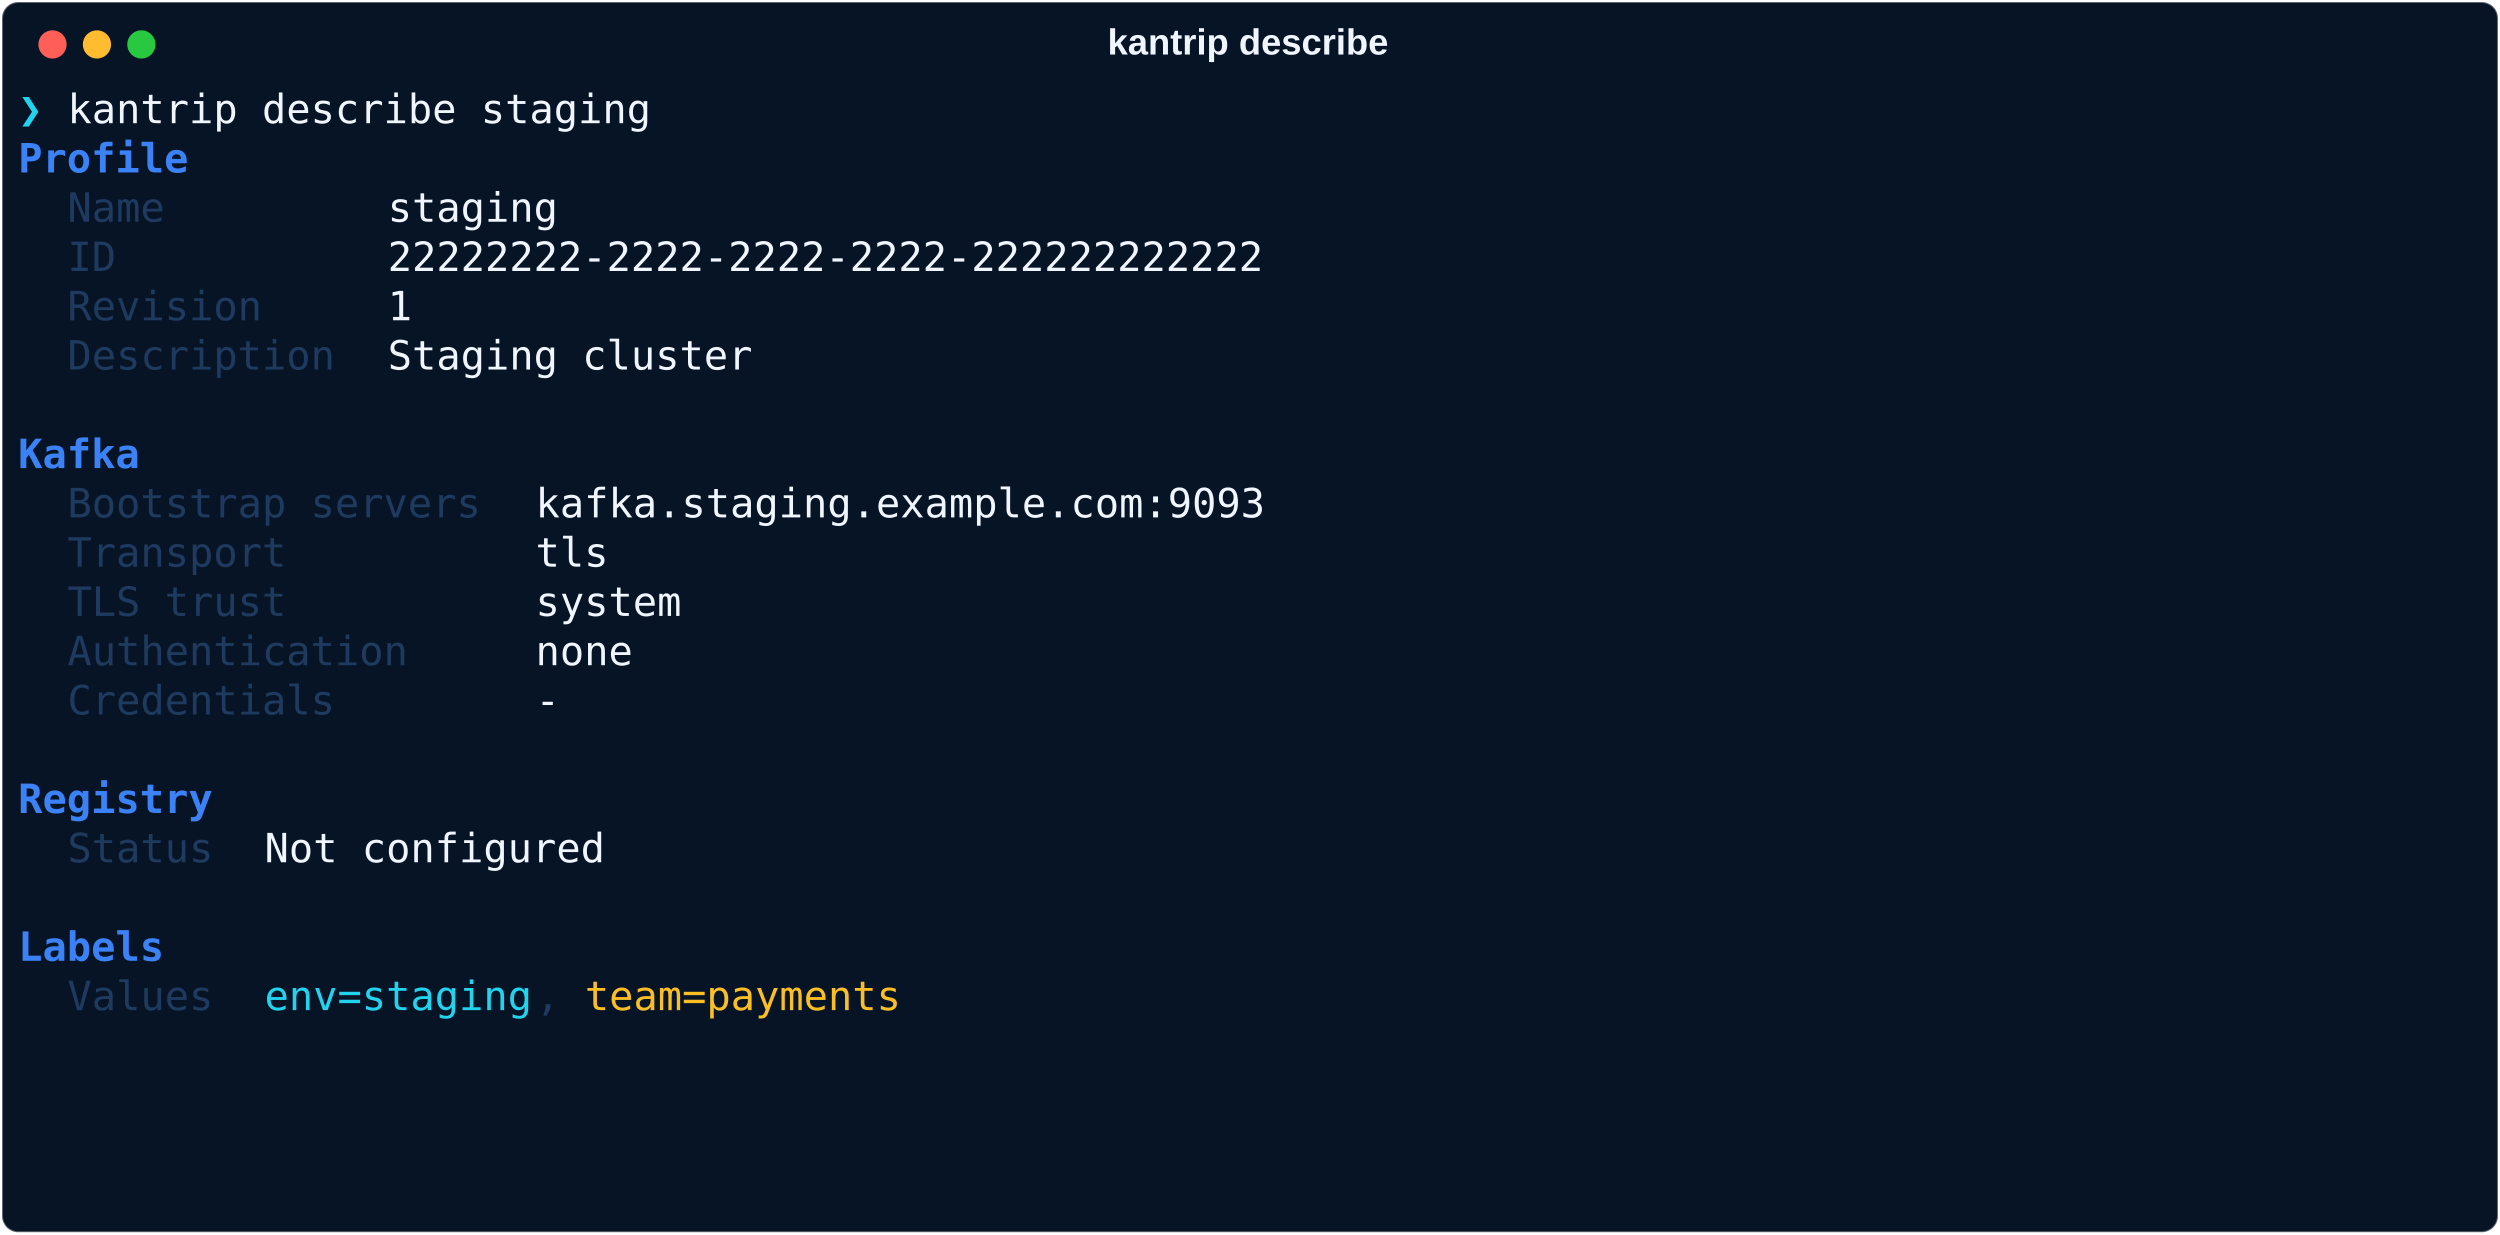
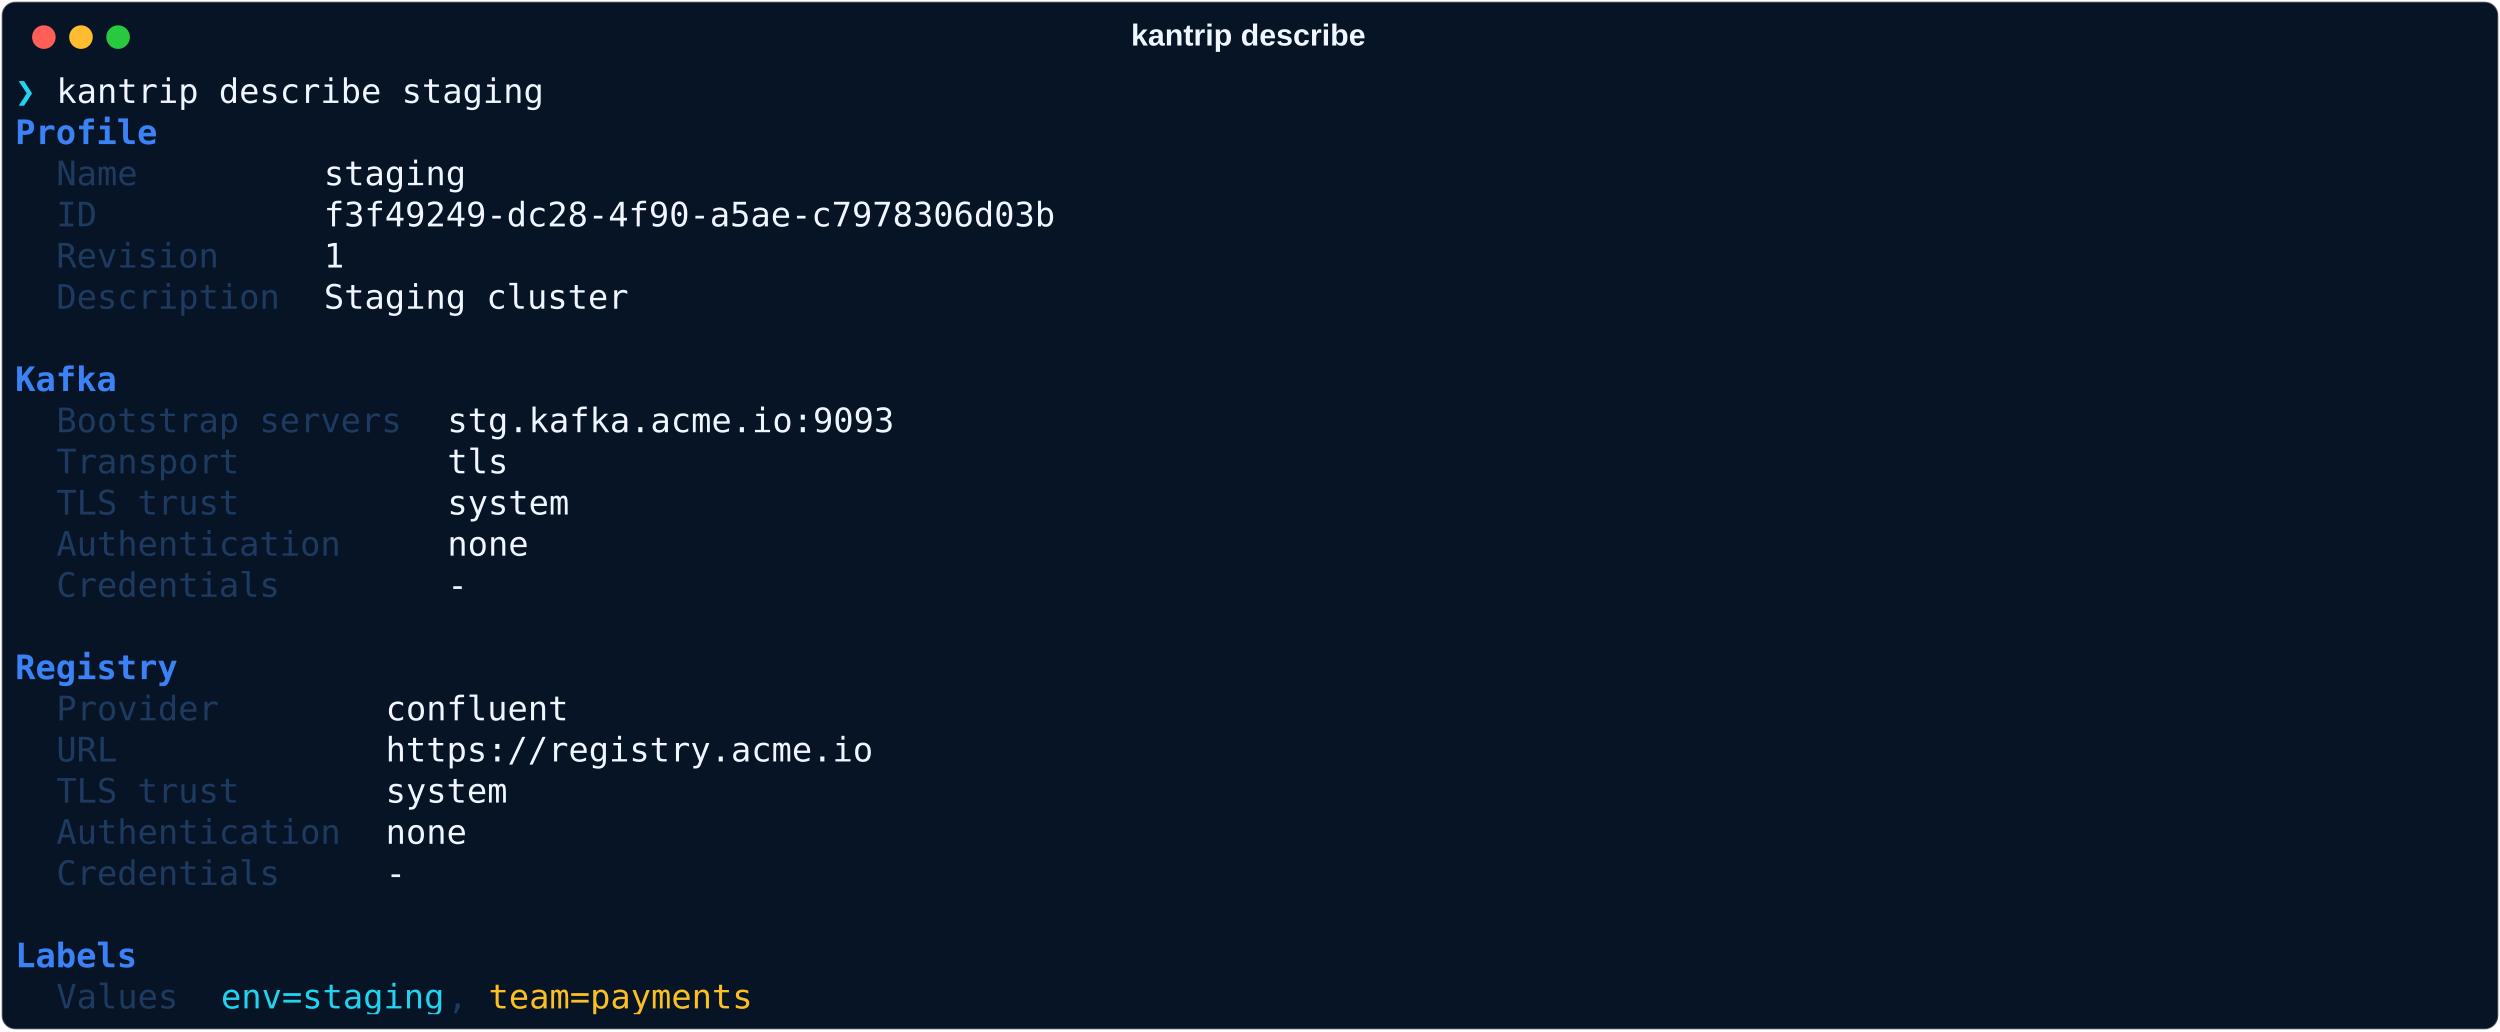
- <svg xmlns="http://www.w3.org/2000/svg" width="1238" height="611.2" class="rich-terminal" viewBox="0 0 1238 611.2">
+ <svg xmlns="http://www.w3.org/2000/svg" width="1482" height="611.2" class="rich-terminal" viewBox="0 0 1482 611.2">
  <style>

    @font-face {
        font-family: "Fira Code";
        src: local("FiraCode-Regular"),
                url("https://cdnjs.cloudflare.com/ajax/libs/firacode/6.2.0/woff2/FiraCode-Regular.woff2") format("woff2"),
                url("https://cdnjs.cloudflare.com/ajax/libs/firacode/6.2.0/woff/FiraCode-Regular.woff") format("woff");
        font-style: normal;
        font-weight: 400;
    }
    @font-face {
        font-family: "Fira Code";
        src: local("FiraCode-Bold"),
                url("https://cdnjs.cloudflare.com/ajax/libs/firacode/6.2.0/woff2/FiraCode-Bold.woff2") format("woff2"),
                url("https://cdnjs.cloudflare.com/ajax/libs/firacode/6.2.0/woff/FiraCode-Bold.woff") format("woff");
        font-style: bold;
        font-weight: 700;
    }

    .kantrip-describe-matrix {
        font-family: Fira Code, monospace;
        font-size: 20px;
        line-height: 24.4px;
        font-variant-east-asian: full-width;
    }

    .kantrip-describe-title {
        font-size: 18px;
        font-weight: bold;
        font-family: arial;
    }

    .kantrip-describe-r1 { fill: #22d3ee }
.kantrip-describe-r2 { fill: #eff6ff }
.kantrip-describe-r3 { fill: #3b82f6;font-weight: bold }
.kantrip-describe-r4 { fill: #1e3a5f }
.kantrip-describe-r5 { fill: #fbbf24 }
    </style>
  <defs>
    <clipPath id="kantrip-describe-clip-terminal">
-       <rect x="0" y="0" width="1219.0" height="560.2" />
+       <rect x="0" y="0" width="1463.0" height="560.2" />
    </clipPath>
    <clipPath id="kantrip-describe-line-0">
-       <rect x="0" y="1.5" width="1220" height="24.65" />
+       <rect x="0" y="1.5" width="1464" height="24.65" />
    </clipPath>
    <clipPath id="kantrip-describe-line-1">
-       <rect x="0" y="25.9" width="1220" height="24.65" />
+       <rect x="0" y="25.9" width="1464" height="24.65" />
    </clipPath>
    <clipPath id="kantrip-describe-line-2">
-       <rect x="0" y="50.3" width="1220" height="24.65" />
+       <rect x="0" y="50.3" width="1464" height="24.65" />
    </clipPath>
    <clipPath id="kantrip-describe-line-3">
-       <rect x="0" y="74.7" width="1220" height="24.65" />
+       <rect x="0" y="74.7" width="1464" height="24.65" />
    </clipPath>
    <clipPath id="kantrip-describe-line-4">
-       <rect x="0" y="99.1" width="1220" height="24.65" />
+       <rect x="0" y="99.1" width="1464" height="24.65" />
    </clipPath>
    <clipPath id="kantrip-describe-line-5">
-       <rect x="0" y="123.5" width="1220" height="24.65" />
+       <rect x="0" y="123.5" width="1464" height="24.65" />
    </clipPath>
    <clipPath id="kantrip-describe-line-6">
-       <rect x="0" y="147.9" width="1220" height="24.65" />
+       <rect x="0" y="147.9" width="1464" height="24.65" />
    </clipPath>
    <clipPath id="kantrip-describe-line-7">
-       <rect x="0" y="172.3" width="1220" height="24.65" />
+       <rect x="0" y="172.3" width="1464" height="24.65" />
    </clipPath>
    <clipPath id="kantrip-describe-line-8">
-       <rect x="0" y="196.7" width="1220" height="24.65" />
+       <rect x="0" y="196.7" width="1464" height="24.65" />
    </clipPath>
    <clipPath id="kantrip-describe-line-9">
-       <rect x="0" y="221.1" width="1220" height="24.65" />
+       <rect x="0" y="221.1" width="1464" height="24.65" />
    </clipPath>
    <clipPath id="kantrip-describe-line-10">
-       <rect x="0" y="245.5" width="1220" height="24.65" />
+       <rect x="0" y="245.5" width="1464" height="24.65" />
    </clipPath>
    <clipPath id="kantrip-describe-line-11">
-       <rect x="0" y="269.9" width="1220" height="24.65" />
+       <rect x="0" y="269.9" width="1464" height="24.65" />
    </clipPath>
    <clipPath id="kantrip-describe-line-12">
-       <rect x="0" y="294.3" width="1220" height="24.65" />
+       <rect x="0" y="294.3" width="1464" height="24.65" />
    </clipPath>
    <clipPath id="kantrip-describe-line-13">
-       <rect x="0" y="318.7" width="1220" height="24.65" />
+       <rect x="0" y="318.7" width="1464" height="24.65" />
    </clipPath>
    <clipPath id="kantrip-describe-line-14">
-       <rect x="0" y="343.1" width="1220" height="24.65" />
+       <rect x="0" y="343.1" width="1464" height="24.65" />
    </clipPath>
    <clipPath id="kantrip-describe-line-15">
-       <rect x="0" y="367.5" width="1220" height="24.65" />
+       <rect x="0" y="367.5" width="1464" height="24.65" />
    </clipPath>
    <clipPath id="kantrip-describe-line-16">
-       <rect x="0" y="391.9" width="1220" height="24.65" />
+       <rect x="0" y="391.9" width="1464" height="24.65" />
    </clipPath>
    <clipPath id="kantrip-describe-line-17">
-       <rect x="0" y="416.3" width="1220" height="24.65" />
+       <rect x="0" y="416.3" width="1464" height="24.65" />
    </clipPath>
    <clipPath id="kantrip-describe-line-18">
-       <rect x="0" y="440.7" width="1220" height="24.65" />
+       <rect x="0" y="440.7" width="1464" height="24.65" />
    </clipPath>
    <clipPath id="kantrip-describe-line-19">
-       <rect x="0" y="465.1" width="1220" height="24.65" />
+       <rect x="0" y="465.1" width="1464" height="24.65" />
    </clipPath>
    <clipPath id="kantrip-describe-line-20">
-       <rect x="0" y="489.5" width="1220" height="24.65" />
+       <rect x="0" y="489.5" width="1464" height="24.65" />
    </clipPath>
    <clipPath id="kantrip-describe-line-21">
-       <rect x="0" y="513.9" width="1220" height="24.65" />
+       <rect x="0" y="513.9" width="1464" height="24.65" />
    </clipPath>
  </defs>
-   <rect fill="#071426" stroke="rgba(255,255,255,0.35)" stroke-width="1" x="1" y="1" width="1236" height="609.2" rx="8" />
-   <text class="kantrip-describe-title" fill="#eff6ff" text-anchor="middle" x="618" y="27">kantrip describe</text>
+   <rect fill="#071426" stroke="rgba(255,255,255,0.35)" stroke-width="1" x="1" y="1" width="1480" height="609.2" rx="8" />
+   <text class="kantrip-describe-title" fill="#eff6ff" text-anchor="middle" x="740" y="27">kantrip describe</text>
  <g transform="translate(26,22)">
    <circle cx="0" cy="0" r="7" fill="#ff5f57" />
    <circle cx="22" cy="0" r="7" fill="#febc2e" />
    <circle cx="44" cy="0" r="7" fill="#28c840" />
  </g>
  <g transform="translate(9, 41)" clip-path="url(#kantrip-describe-clip-terminal)">
    <g class="kantrip-describe-matrix">
      <text class="kantrip-describe-r1" x="0" y="20" textLength="24.4" clip-path="url(#kantrip-describe-line-0)">❯ </text>
      <text class="kantrip-describe-r2" x="24.4" y="20" textLength="292.8" clip-path="url(#kantrip-describe-line-0)">kantrip describe staging</text>
-       <text class="kantrip-describe-r2" x="1220" y="20" textLength="12.2" clip-path="url(#kantrip-describe-line-0)">
+       <text class="kantrip-describe-r2" x="1464" y="20" textLength="12.2" clip-path="url(#kantrip-describe-line-0)">
</text>
      <text class="kantrip-describe-r3" x="0" y="44.4" textLength="85.4" clip-path="url(#kantrip-describe-line-1)">Profile</text>
-       <text class="kantrip-describe-r2" x="1220" y="44.4" textLength="12.2" clip-path="url(#kantrip-describe-line-1)">
+       <text class="kantrip-describe-r2" x="1464" y="44.4" textLength="12.2" clip-path="url(#kantrip-describe-line-1)">
</text>
      <text class="kantrip-describe-r4" x="24.4" y="68.8" textLength="134.2" clip-path="url(#kantrip-describe-line-2)">Name       </text>
      <text class="kantrip-describe-r2" x="183" y="68.8" textLength="439.2" clip-path="url(#kantrip-describe-line-2)">staging                             </text>
-       <text class="kantrip-describe-r2" x="1220" y="68.8" textLength="12.2" clip-path="url(#kantrip-describe-line-2)">
+       <text class="kantrip-describe-r2" x="1464" y="68.8" textLength="12.2" clip-path="url(#kantrip-describe-line-2)">
</text>
      <text class="kantrip-describe-r4" x="24.4" y="93.2" textLength="134.2" clip-path="url(#kantrip-describe-line-3)">ID         </text>
-       <text class="kantrip-describe-r2" x="183" y="93.2" textLength="439.2" clip-path="url(#kantrip-describe-line-3)">22222222-2222-2222-2222-222222222222</text>
-       <text class="kantrip-describe-r2" x="1220" y="93.2" textLength="12.2" clip-path="url(#kantrip-describe-line-3)">
+       <text class="kantrip-describe-r2" x="183" y="93.2" textLength="439.2" clip-path="url(#kantrip-describe-line-3)">f3f49249-dc28-4f90-a5ae-c7978306d03b</text>
+       <text class="kantrip-describe-r2" x="1464" y="93.2" textLength="12.2" clip-path="url(#kantrip-describe-line-3)">
</text>
      <text class="kantrip-describe-r4" x="24.4" y="117.6" textLength="134.2" clip-path="url(#kantrip-describe-line-4)">Revision   </text>
      <text class="kantrip-describe-r2" x="183" y="117.6" textLength="439.2" clip-path="url(#kantrip-describe-line-4)">1                                   </text>
-       <text class="kantrip-describe-r2" x="1220" y="117.6" textLength="12.2" clip-path="url(#kantrip-describe-line-4)">
+       <text class="kantrip-describe-r2" x="1464" y="117.6" textLength="12.2" clip-path="url(#kantrip-describe-line-4)">
</text>
      <text class="kantrip-describe-r4" x="24.4" y="142" textLength="134.2" clip-path="url(#kantrip-describe-line-5)">Description</text>
      <text class="kantrip-describe-r2" x="183" y="142" textLength="439.2" clip-path="url(#kantrip-describe-line-5)">Staging cluster                     </text>
-       <text class="kantrip-describe-r2" x="1220" y="142" textLength="12.2" clip-path="url(#kantrip-describe-line-5)">
- </text>
-       <text class="kantrip-describe-r2" x="1220" y="166.4" textLength="12.2" clip-path="url(#kantrip-describe-line-6)">
+       <text class="kantrip-describe-r2" x="1464" y="142" textLength="12.2" clip-path="url(#kantrip-describe-line-5)">
+ </text>
+       <text class="kantrip-describe-r2" x="1464" y="166.4" textLength="12.2" clip-path="url(#kantrip-describe-line-6)">
</text>
      <text class="kantrip-describe-r3" x="0" y="190.8" textLength="61" clip-path="url(#kantrip-describe-line-7)">Kafka</text>
-       <text class="kantrip-describe-r2" x="1220" y="190.8" textLength="12.2" clip-path="url(#kantrip-describe-line-7)">
+       <text class="kantrip-describe-r2" x="1464" y="190.8" textLength="12.2" clip-path="url(#kantrip-describe-line-7)">
</text>
      <text class="kantrip-describe-r4" x="24.4" y="215.2" textLength="207.4" clip-path="url(#kantrip-describe-line-8)">Bootstrap servers</text>
-       <text class="kantrip-describe-r2" x="256.2" y="215.2" textLength="366" clip-path="url(#kantrip-describe-line-8)">kafka.staging.example.com:9093</text>
-       <text class="kantrip-describe-r2" x="1220" y="215.2" textLength="12.2" clip-path="url(#kantrip-describe-line-8)">
+       <text class="kantrip-describe-r2" x="256.2" y="215.2" textLength="268.4" clip-path="url(#kantrip-describe-line-8)">stg.kafka.acme.io:9093</text>
+       <text class="kantrip-describe-r2" x="1464" y="215.2" textLength="12.2" clip-path="url(#kantrip-describe-line-8)">
</text>
      <text class="kantrip-describe-r4" x="24.4" y="239.6" textLength="207.4" clip-path="url(#kantrip-describe-line-9)">Transport        </text>
-       <text class="kantrip-describe-r2" x="256.2" y="239.6" textLength="366" clip-path="url(#kantrip-describe-line-9)">tls                           </text>
-       <text class="kantrip-describe-r2" x="1220" y="239.6" textLength="12.2" clip-path="url(#kantrip-describe-line-9)">
+       <text class="kantrip-describe-r2" x="256.2" y="239.6" textLength="268.4" clip-path="url(#kantrip-describe-line-9)">tls                   </text>
+       <text class="kantrip-describe-r2" x="1464" y="239.6" textLength="12.2" clip-path="url(#kantrip-describe-line-9)">
</text>
      <text class="kantrip-describe-r4" x="24.4" y="264" textLength="207.4" clip-path="url(#kantrip-describe-line-10)">TLS trust        </text>
-       <text class="kantrip-describe-r2" x="256.2" y="264" textLength="366" clip-path="url(#kantrip-describe-line-10)">system                        </text>
-       <text class="kantrip-describe-r2" x="1220" y="264" textLength="12.2" clip-path="url(#kantrip-describe-line-10)">
+       <text class="kantrip-describe-r2" x="256.2" y="264" textLength="268.4" clip-path="url(#kantrip-describe-line-10)">system                </text>
+       <text class="kantrip-describe-r2" x="1464" y="264" textLength="12.2" clip-path="url(#kantrip-describe-line-10)">
</text>
      <text class="kantrip-describe-r4" x="24.4" y="288.4" textLength="207.4" clip-path="url(#kantrip-describe-line-11)">Authentication   </text>
-       <text class="kantrip-describe-r2" x="256.2" y="288.4" textLength="366" clip-path="url(#kantrip-describe-line-11)">none                          </text>
-       <text class="kantrip-describe-r2" x="1220" y="288.4" textLength="12.2" clip-path="url(#kantrip-describe-line-11)">
+       <text class="kantrip-describe-r2" x="256.2" y="288.4" textLength="268.4" clip-path="url(#kantrip-describe-line-11)">none                  </text>
+       <text class="kantrip-describe-r2" x="1464" y="288.4" textLength="12.2" clip-path="url(#kantrip-describe-line-11)">
</text>
      <text class="kantrip-describe-r4" x="24.4" y="312.8" textLength="207.4" clip-path="url(#kantrip-describe-line-12)">Credentials      </text>
-       <text class="kantrip-describe-r2" x="256.2" y="312.8" textLength="366" clip-path="url(#kantrip-describe-line-12)">-                             </text>
-       <text class="kantrip-describe-r2" x="1220" y="312.8" textLength="12.2" clip-path="url(#kantrip-describe-line-12)">
- </text>
-       <text class="kantrip-describe-r2" x="1220" y="337.2" textLength="12.2" clip-path="url(#kantrip-describe-line-13)">
+       <text class="kantrip-describe-r2" x="256.2" y="312.8" textLength="268.4" clip-path="url(#kantrip-describe-line-12)">-                     </text>
+       <text class="kantrip-describe-r2" x="1464" y="312.8" textLength="12.2" clip-path="url(#kantrip-describe-line-12)">
+ </text>
+       <text class="kantrip-describe-r2" x="1464" y="337.2" textLength="12.2" clip-path="url(#kantrip-describe-line-13)">
</text>
      <text class="kantrip-describe-r3" x="0" y="361.6" textLength="97.6" clip-path="url(#kantrip-describe-line-14)">Registry</text>
-       <text class="kantrip-describe-r2" x="1220" y="361.6" textLength="12.2" clip-path="url(#kantrip-describe-line-14)">
- </text>
-       <text class="kantrip-describe-r4" x="24.4" y="386" textLength="73.2" clip-path="url(#kantrip-describe-line-15)">Status</text>
-       <text class="kantrip-describe-r2" x="122" y="386" textLength="170.8" clip-path="url(#kantrip-describe-line-15)">Not configured</text>
-       <text class="kantrip-describe-r2" x="1220" y="386" textLength="12.2" clip-path="url(#kantrip-describe-line-15)">
- </text>
-       <text class="kantrip-describe-r2" x="1220" y="410.4" textLength="12.2" clip-path="url(#kantrip-describe-line-16)">
- </text>
-       <text class="kantrip-describe-r3" x="0" y="434.8" textLength="73.2" clip-path="url(#kantrip-describe-line-17)">Labels</text>
-       <text class="kantrip-describe-r2" x="1220" y="434.8" textLength="12.2" clip-path="url(#kantrip-describe-line-17)">
- </text>
-       <text class="kantrip-describe-r4" x="24.4" y="459.2" textLength="73.2" clip-path="url(#kantrip-describe-line-18)">Values</text>
-       <text class="kantrip-describe-r1" x="122" y="459.2" textLength="134.2" clip-path="url(#kantrip-describe-line-18)">env=staging</text>
-       <text class="kantrip-describe-r4" x="256.2" y="459.2" textLength="24.4" clip-path="url(#kantrip-describe-line-18)">, </text>
-       <text class="kantrip-describe-r5" x="280.6" y="459.2" textLength="158.6" clip-path="url(#kantrip-describe-line-18)">team=payments</text>
-       <text class="kantrip-describe-r2" x="1220" y="459.2" textLength="12.2" clip-path="url(#kantrip-describe-line-18)">
- </text>
-       <text class="kantrip-describe-r2" x="1220" y="483.6" textLength="12.2" clip-path="url(#kantrip-describe-line-19)">
- </text>
-       <text class="kantrip-describe-r2" x="1220" y="508" textLength="12.2" clip-path="url(#kantrip-describe-line-20)">
- </text>
-       <text class="kantrip-describe-r2" x="1220" y="532.4" textLength="12.2" clip-path="url(#kantrip-describe-line-21)">
- </text>
-       <text class="kantrip-describe-r2" x="1220" y="556.8" textLength="12.2" clip-path="url(#kantrip-describe-line-22)">
+       <text class="kantrip-describe-r2" x="1464" y="361.6" textLength="12.2" clip-path="url(#kantrip-describe-line-14)">
+ </text>
+       <text class="kantrip-describe-r4" x="24.4" y="386" textLength="170.8" clip-path="url(#kantrip-describe-line-15)">Provider      </text>
+       <text class="kantrip-describe-r2" x="219.6" y="386" textLength="292.8" clip-path="url(#kantrip-describe-line-15)">confluent               </text>
+       <text class="kantrip-describe-r2" x="1464" y="386" textLength="12.2" clip-path="url(#kantrip-describe-line-15)">
+ </text>
+       <text class="kantrip-describe-r4" x="24.4" y="410.4" textLength="170.8" clip-path="url(#kantrip-describe-line-16)">URL           </text>
+       <text class="kantrip-describe-r2" x="219.6" y="410.4" textLength="292.8" clip-path="url(#kantrip-describe-line-16)">https://registry.acme.io</text>
+       <text class="kantrip-describe-r2" x="1464" y="410.4" textLength="12.2" clip-path="url(#kantrip-describe-line-16)">
+ </text>
+       <text class="kantrip-describe-r4" x="24.4" y="434.8" textLength="170.8" clip-path="url(#kantrip-describe-line-17)">TLS trust     </text>
+       <text class="kantrip-describe-r2" x="219.6" y="434.8" textLength="292.8" clip-path="url(#kantrip-describe-line-17)">system                  </text>
+       <text class="kantrip-describe-r2" x="1464" y="434.8" textLength="12.2" clip-path="url(#kantrip-describe-line-17)">
+ </text>
+       <text class="kantrip-describe-r4" x="24.4" y="459.2" textLength="170.8" clip-path="url(#kantrip-describe-line-18)">Authentication</text>
+       <text class="kantrip-describe-r2" x="219.6" y="459.2" textLength="292.8" clip-path="url(#kantrip-describe-line-18)">none                    </text>
+       <text class="kantrip-describe-r2" x="1464" y="459.2" textLength="12.2" clip-path="url(#kantrip-describe-line-18)">
+ </text>
+       <text class="kantrip-describe-r4" x="24.4" y="483.6" textLength="170.8" clip-path="url(#kantrip-describe-line-19)">Credentials   </text>
+       <text class="kantrip-describe-r2" x="219.6" y="483.6" textLength="292.8" clip-path="url(#kantrip-describe-line-19)">-                       </text>
+       <text class="kantrip-describe-r2" x="1464" y="483.6" textLength="12.2" clip-path="url(#kantrip-describe-line-19)">
+ </text>
+       <text class="kantrip-describe-r2" x="1464" y="508" textLength="12.2" clip-path="url(#kantrip-describe-line-20)">
+ </text>
+       <text class="kantrip-describe-r3" x="0" y="532.4" textLength="73.2" clip-path="url(#kantrip-describe-line-21)">Labels</text>
+       <text class="kantrip-describe-r2" x="1464" y="532.4" textLength="12.2" clip-path="url(#kantrip-describe-line-21)">
+ </text>
+       <text class="kantrip-describe-r4" x="24.4" y="556.8" textLength="73.2" clip-path="url(#kantrip-describe-line-22)">Values</text>
+       <text class="kantrip-describe-r1" x="122" y="556.8" textLength="134.2" clip-path="url(#kantrip-describe-line-22)">env=staging</text>
+       <text class="kantrip-describe-r4" x="256.2" y="556.8" textLength="24.4" clip-path="url(#kantrip-describe-line-22)">, </text>
+       <text class="kantrip-describe-r5" x="280.6" y="556.8" textLength="158.6" clip-path="url(#kantrip-describe-line-22)">team=payments</text>
+       <text class="kantrip-describe-r2" x="1464" y="556.8" textLength="12.2" clip-path="url(#kantrip-describe-line-22)">
</text>
    </g>
  </g>
</svg>
